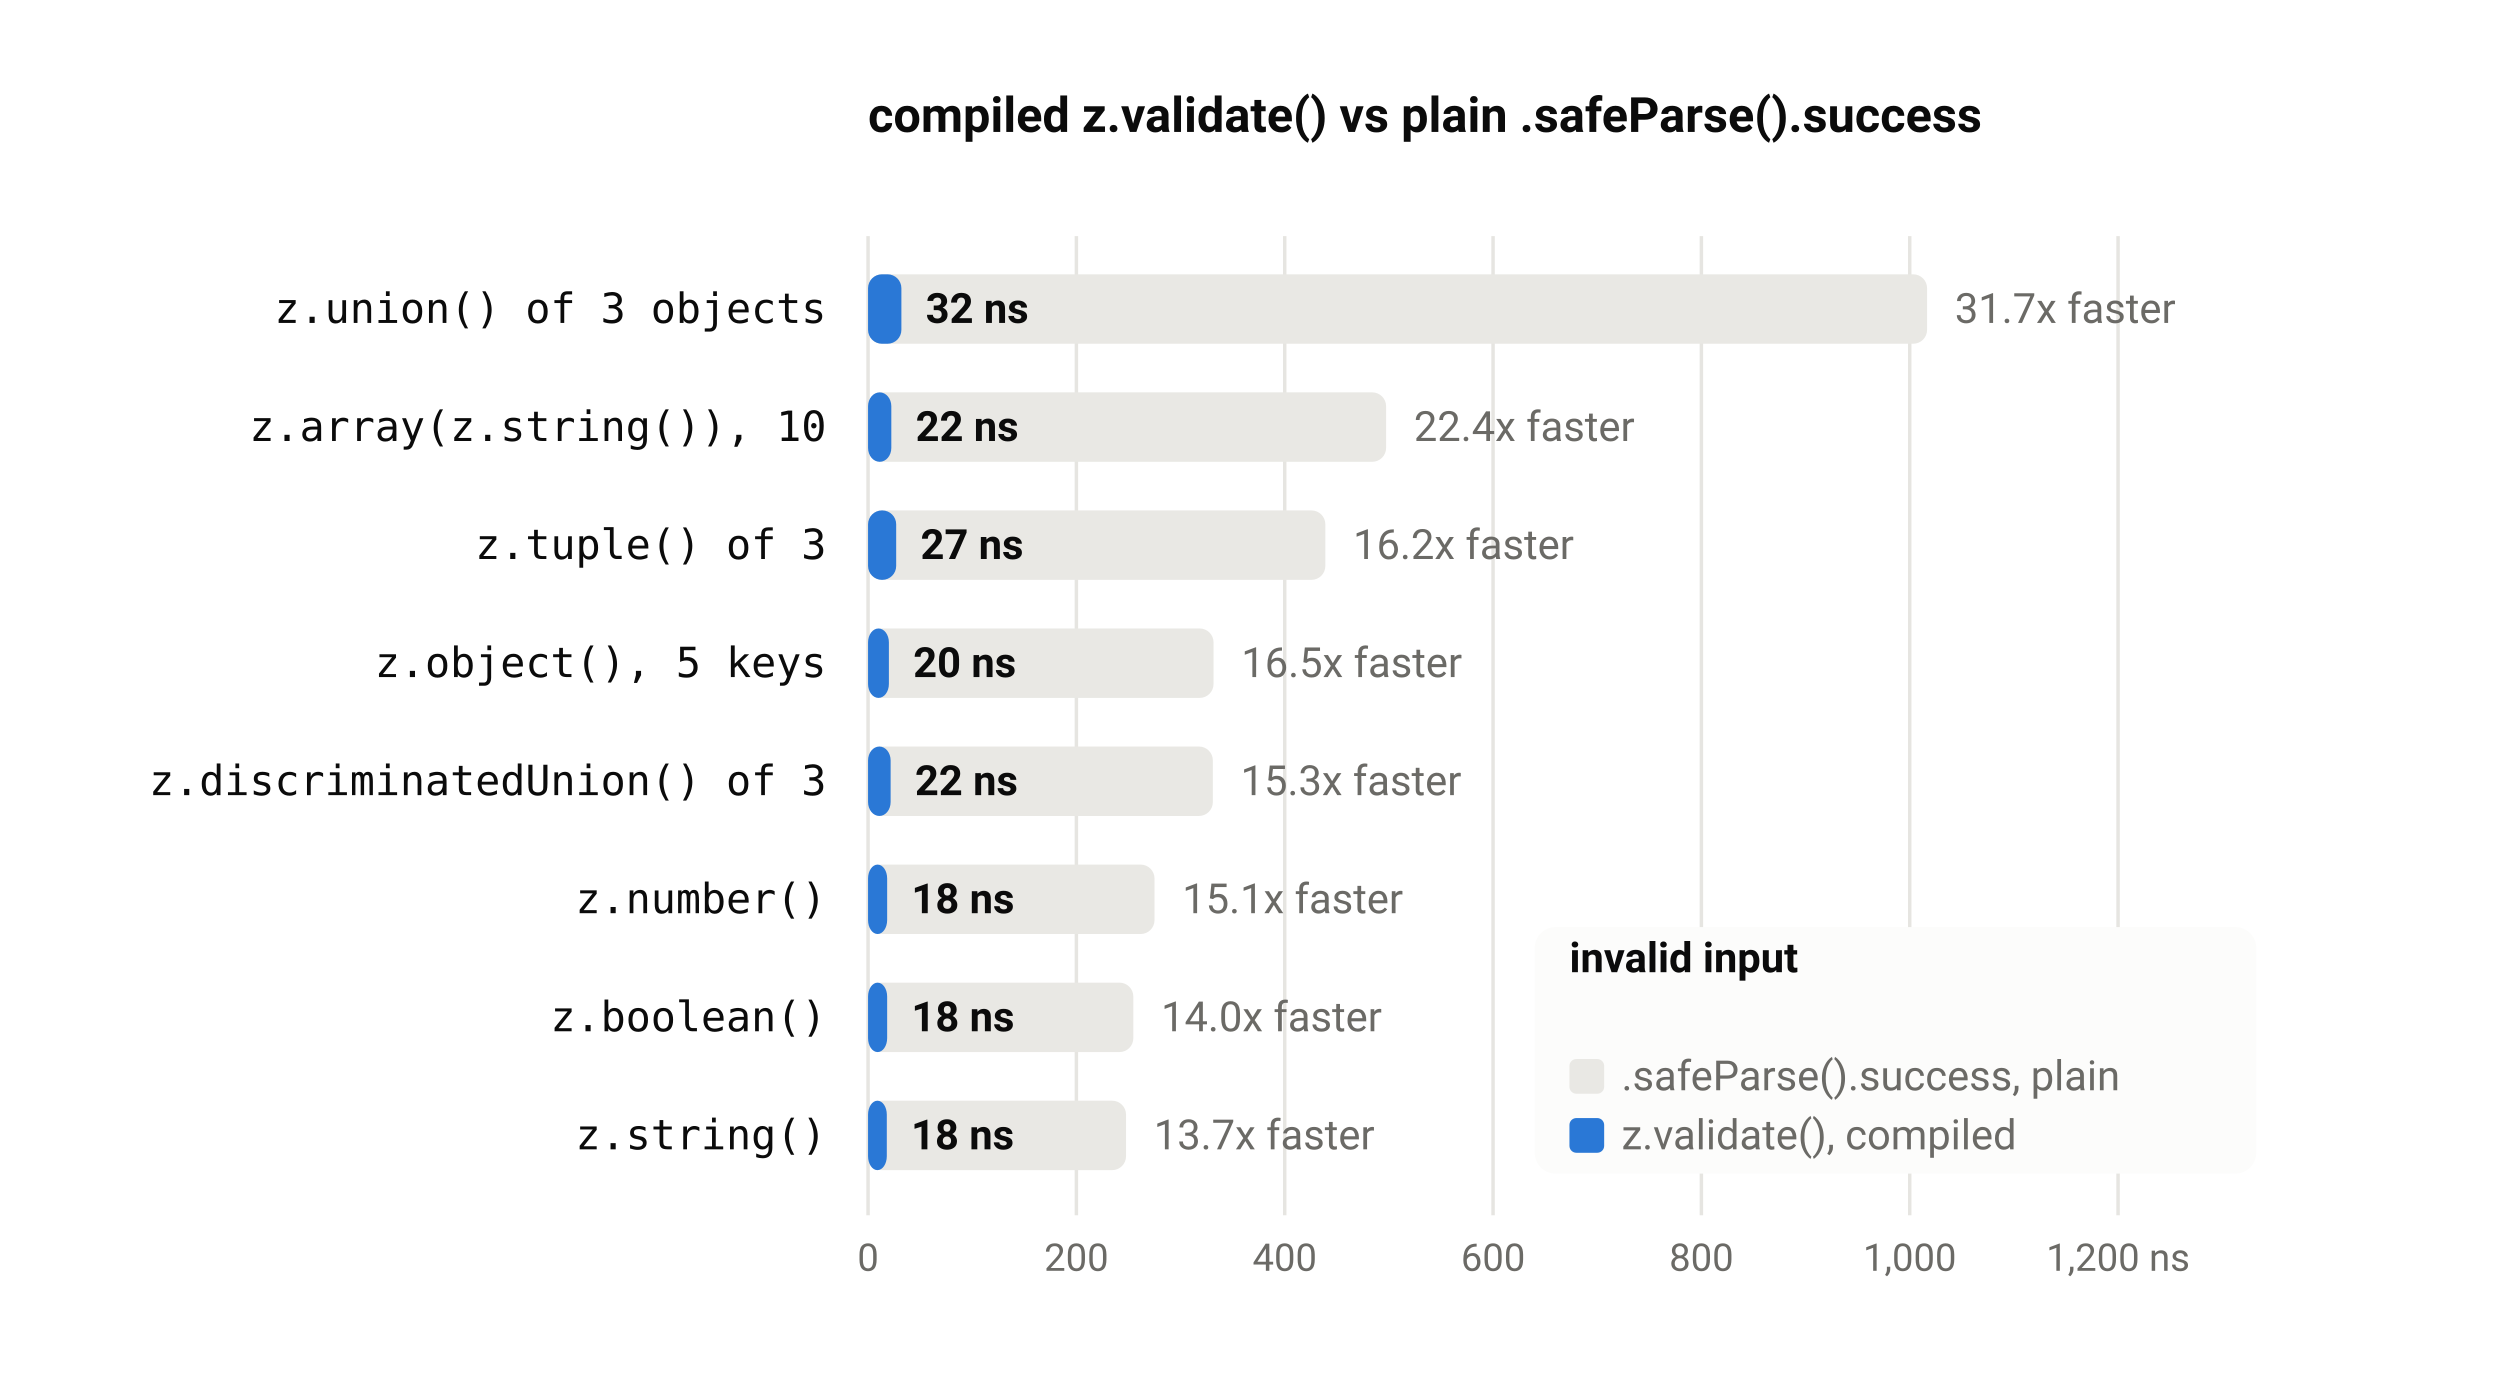
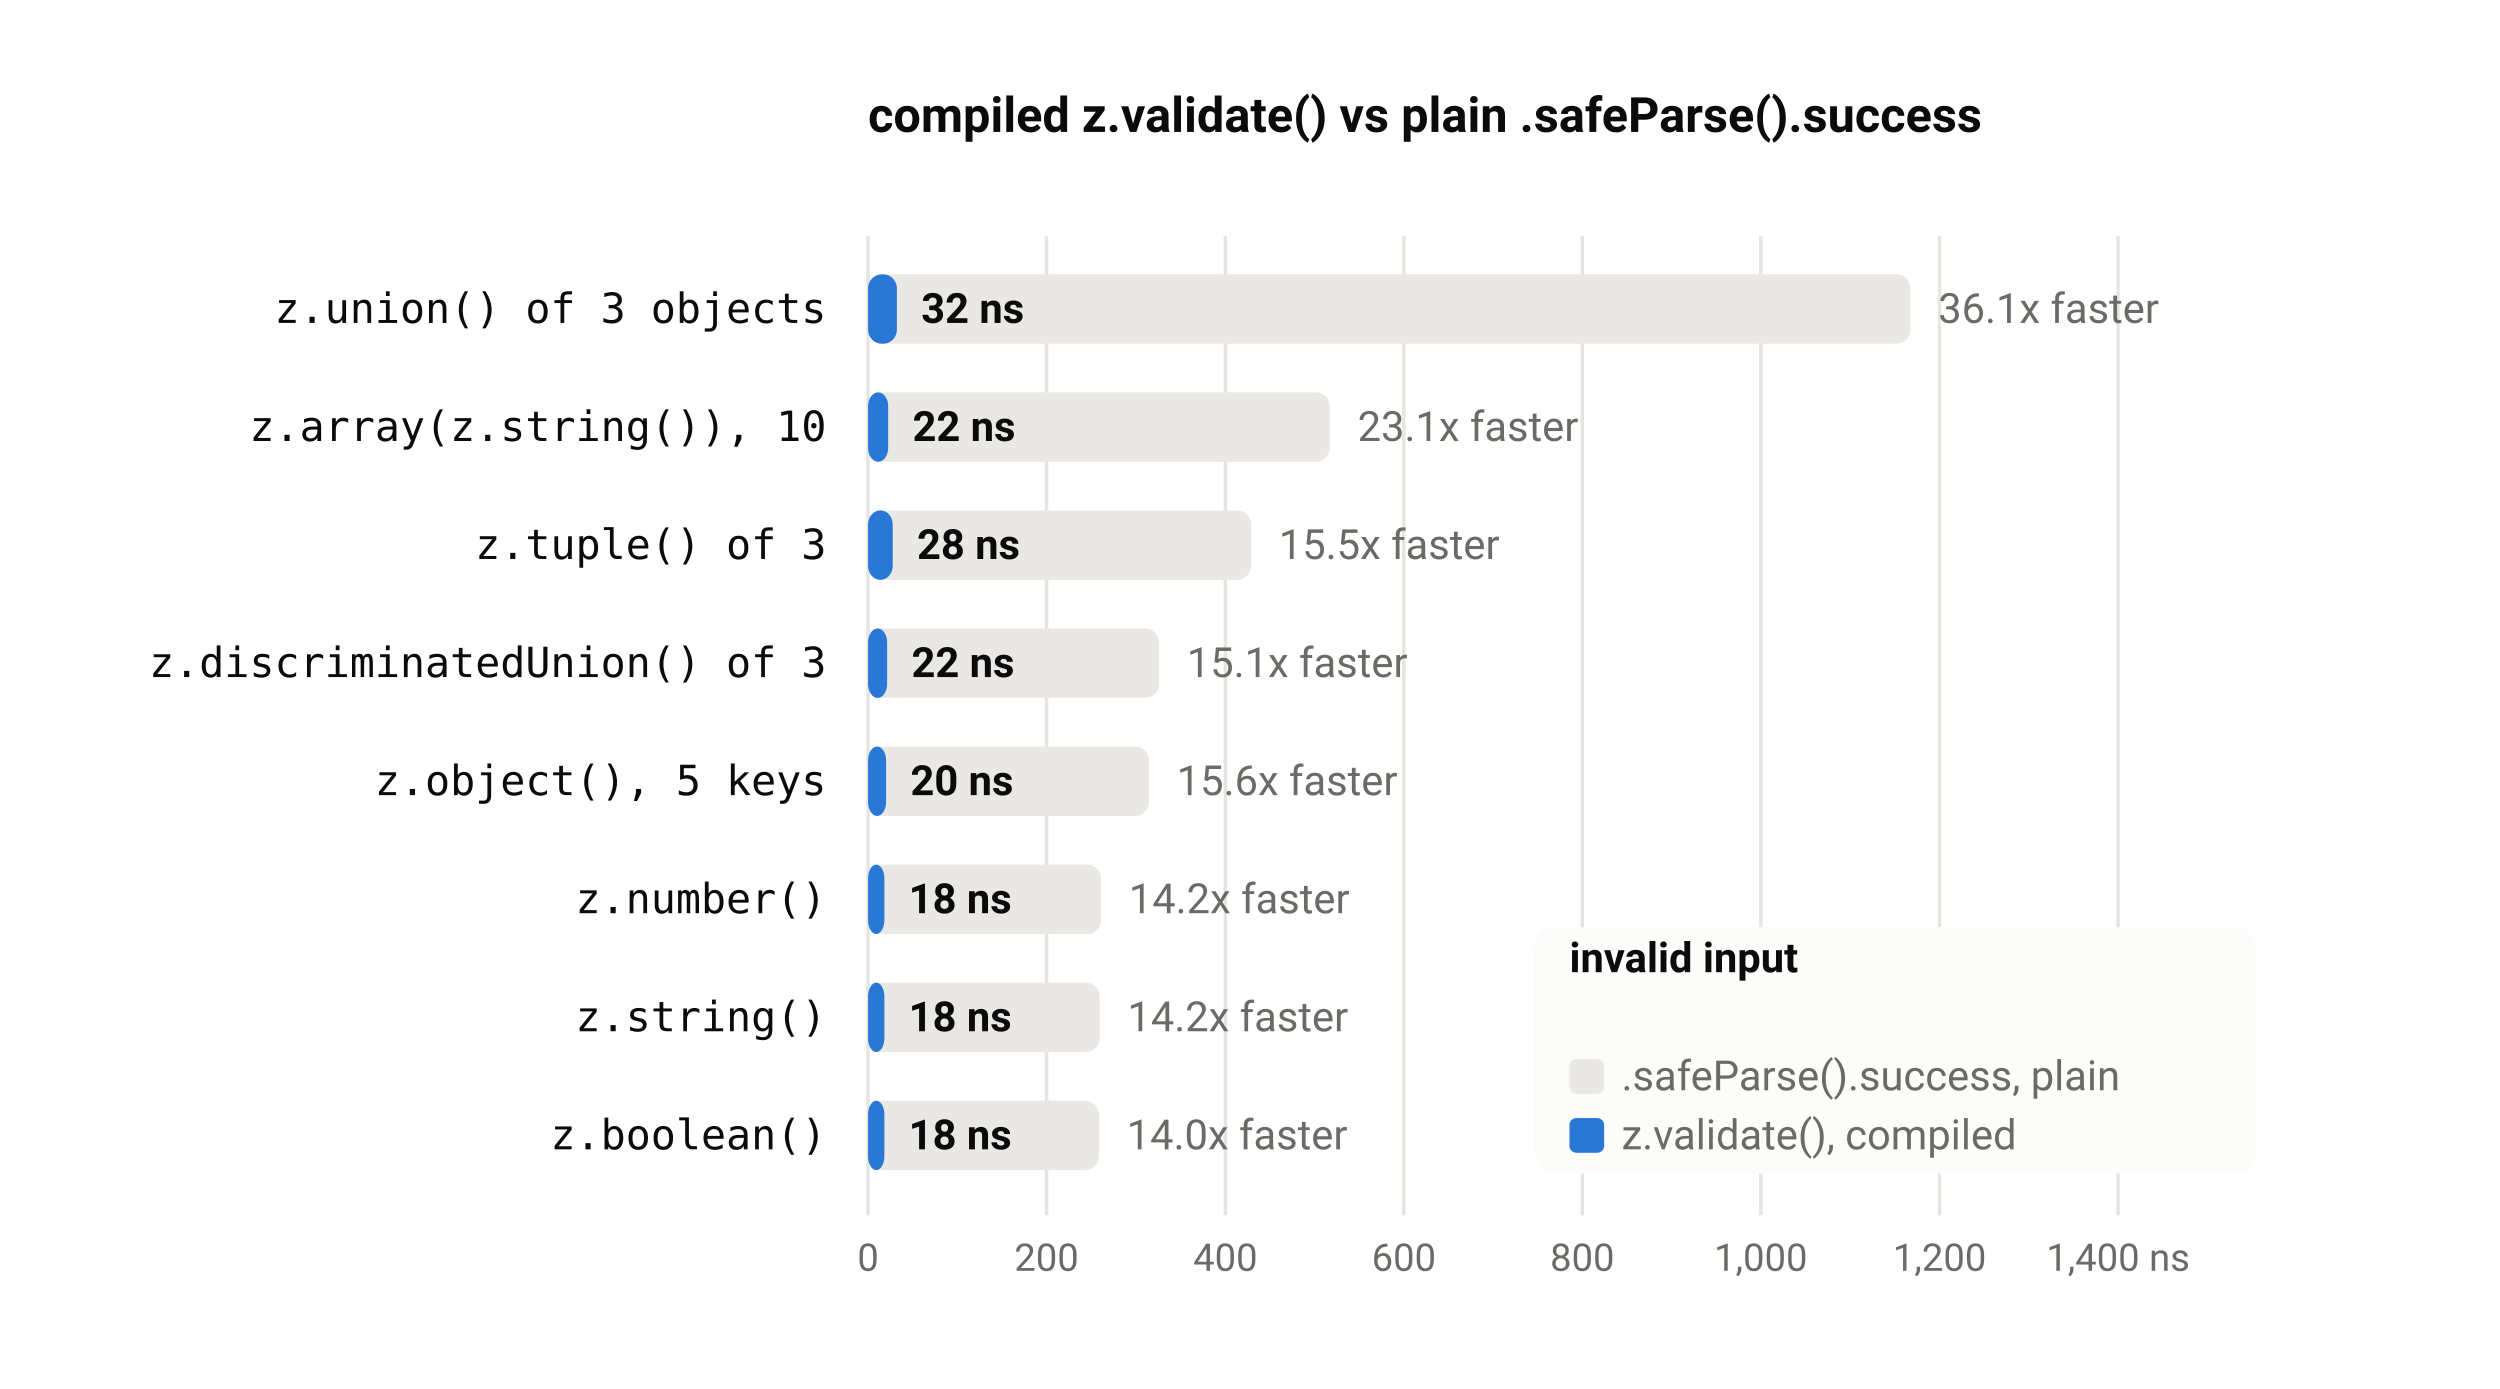
<svg xmlns="http://www.w3.org/2000/svg" width="720" height="400" viewBox="0 0 720 400" font-family="ui-sans-serif, system-ui, -apple-system, Segoe UI, Roboto, sans-serif" font-size="13">
  <text x="250" y="38" fill="#0b0b0b" font-weight="700" font-size="14">compiled z.validate() vs plain .safeParse().success</text>
  <line x1="250.0" y1="68" x2="250.0" y2="350" stroke="#e6e5e1" stroke-width="1" />
  <text x="250.0" y="366" text-anchor="middle" fill="#6b6a66" font-size="11">0</text>
-   <line x1="310.0" y1="68" x2="310.0" y2="350" stroke="#e6e5e1" stroke-width="1" />
-   <text x="310.0" y="366" text-anchor="middle" fill="#6b6a66" font-size="11">200</text>
-   <line x1="370.0" y1="68" x2="370.0" y2="350" stroke="#e6e5e1" stroke-width="1" />
-   <text x="370.0" y="366" text-anchor="middle" fill="#6b6a66" font-size="11">400</text>
-   <line x1="430.0" y1="68" x2="430.0" y2="350" stroke="#e6e5e1" stroke-width="1" />
-   <text x="430.0" y="366" text-anchor="middle" fill="#6b6a66" font-size="11">600</text>
-   <line x1="490.0" y1="68" x2="490.0" y2="350" stroke="#e6e5e1" stroke-width="1" />
-   <text x="490.0" y="366" text-anchor="middle" fill="#6b6a66" font-size="11">800</text>
-   <line x1="550.0" y1="68" x2="550.0" y2="350" stroke="#e6e5e1" stroke-width="1" />
-   <text x="550.0" y="366" text-anchor="middle" fill="#6b6a66" font-size="11">1,000</text>
+   <line x1="301.4" y1="68" x2="301.4" y2="350" stroke="#e6e5e1" stroke-width="1" />
+   <text x="301.4" y="366" text-anchor="middle" fill="#6b6a66" font-size="11">200</text>
+   <line x1="352.9" y1="68" x2="352.9" y2="350" stroke="#e6e5e1" stroke-width="1" />
+   <text x="352.9" y="366" text-anchor="middle" fill="#6b6a66" font-size="11">400</text>
+   <line x1="404.3" y1="68" x2="404.3" y2="350" stroke="#e6e5e1" stroke-width="1" />
+   <text x="404.3" y="366" text-anchor="middle" fill="#6b6a66" font-size="11">600</text>
+   <line x1="455.7" y1="68" x2="455.7" y2="350" stroke="#e6e5e1" stroke-width="1" />
+   <text x="455.7" y="366" text-anchor="middle" fill="#6b6a66" font-size="11">800</text>
+   <line x1="507.1" y1="68" x2="507.1" y2="350" stroke="#e6e5e1" stroke-width="1" />
+   <text x="507.1" y="366" text-anchor="middle" fill="#6b6a66" font-size="11">1,000</text>
+   <line x1="558.6" y1="68" x2="558.6" y2="350" stroke="#e6e5e1" stroke-width="1" />
+   <text x="558.6" y="366" text-anchor="middle" fill="#6b6a66" font-size="11">1,200</text>
  <line x1="610.0" y1="68" x2="610.0" y2="350" stroke="#e6e5e1" stroke-width="1" />
-   <text x="610.0" y="366" text-anchor="middle" fill="#6b6a66" font-size="11">1,200 ns</text>
+   <text x="610.0" y="366" text-anchor="middle" fill="#6b6a66" font-size="11">1,400 ns</text>
  <text x="238" y="93" text-anchor="end" fill="#0b0b0b" font-family="ui-monospace, SFMono-Regular, Menlo, monospace" font-size="12">z.union() of 3 objects</text>
-   <rect x="250" y="79" width="305.0" height="20" rx="4" fill="#e9e8e4" />
-   <rect x="250" y="79" width="9.6" height="20" rx="4" fill="#2a78d6" />
-   <text x="266.6" y="93" fill="#0b0b0b" font-weight="700" font-size="12">32 ns</text>
-   <text x="563.0" y="93" fill="#6b6a66" font-size="12">31.7x faster</text>
+   <rect x="250" y="79" width="300.2" height="20" rx="4" fill="#e9e8e4" />
+   <rect x="250" y="79" width="8.3" height="20" rx="4" fill="#2a78d6" />
+   <text x="265.3" y="93" fill="#0b0b0b" font-weight="700" font-size="12">32 ns</text>
+   <text x="558.2" y="93" fill="#6b6a66" font-size="12">36.1x faster</text>
  <text x="238" y="127" text-anchor="end" fill="#0b0b0b" font-family="ui-monospace, SFMono-Regular, Menlo, monospace" font-size="12">z.array(z.string()), 10</text>
-   <rect x="250" y="113" width="149.2" height="20" rx="4" fill="#e9e8e4" />
-   <rect x="250" y="113" width="6.7" height="20" rx="4" fill="#2a78d6" />
-   <text x="263.7" y="127" fill="#0b0b0b" font-weight="700" font-size="12">22 ns</text>
-   <text x="407.2" y="127" fill="#6b6a66" font-size="12">22.4x faster</text>
+   <rect x="250" y="113" width="133.0" height="20" rx="4" fill="#e9e8e4" />
+   <rect x="250" y="113" width="5.8" height="20" rx="4" fill="#2a78d6" />
+   <text x="262.8" y="127" fill="#0b0b0b" font-weight="700" font-size="12">22 ns</text>
+   <text x="391.0" y="127" fill="#6b6a66" font-size="12">23.1x faster</text>
  <text x="238" y="161" text-anchor="end" fill="#0b0b0b" font-family="ui-monospace, SFMono-Regular, Menlo, monospace" font-size="12">z.tuple() of 3</text>
-   <rect x="250" y="147" width="131.7" height="20" rx="4" fill="#e9e8e4" />
-   <rect x="250" y="147" width="8.1" height="20" rx="4" fill="#2a78d6" />
-   <text x="265.1" y="161" fill="#0b0b0b" font-weight="700" font-size="12">27 ns</text>
-   <text x="389.7" y="161" fill="#6b6a66" font-size="12">16.2x faster</text>
-   <text x="238" y="195" text-anchor="end" fill="#0b0b0b" font-family="ui-monospace, SFMono-Regular, Menlo, monospace" font-size="12">z.object(), 5 keys</text>
-   <rect x="250" y="181" width="99.5" height="20" rx="4" fill="#e9e8e4" />
-   <rect x="250" y="181" width="6.0" height="20" rx="4" fill="#2a78d6" />
-   <text x="263.0" y="195" fill="#0b0b0b" font-weight="700" font-size="12">20 ns</text>
-   <text x="357.5" y="195" fill="#6b6a66" font-size="12">16.5x faster</text>
-   <text x="238" y="229" text-anchor="end" fill="#0b0b0b" font-family="ui-monospace, SFMono-Regular, Menlo, monospace" font-size="12">z.discriminatedUnion() of 3</text>
-   <rect x="250" y="215" width="99.3" height="20" rx="4" fill="#e9e8e4" />
-   <rect x="250" y="215" width="6.5" height="20" rx="4" fill="#2a78d6" />
-   <text x="263.5" y="229" fill="#0b0b0b" font-weight="700" font-size="12">22 ns</text>
-   <text x="357.3" y="229" fill="#6b6a66" font-size="12">15.3x faster</text>
+   <rect x="250" y="147" width="110.3" height="20" rx="4" fill="#e9e8e4" />
+   <rect x="250" y="147" width="7.1" height="20" rx="4" fill="#2a78d6" />
+   <text x="264.1" y="161" fill="#0b0b0b" font-weight="700" font-size="12">28 ns</text>
+   <text x="368.3" y="161" fill="#6b6a66" font-size="12">15.5x faster</text>
+   <text x="238" y="195" text-anchor="end" fill="#0b0b0b" font-family="ui-monospace, SFMono-Regular, Menlo, monospace" font-size="12">z.discriminatedUnion() of 3</text>
+   <rect x="250" y="181" width="83.8" height="20" rx="4" fill="#e9e8e4" />
+   <rect x="250" y="181" width="5.5" height="20" rx="4" fill="#2a78d6" />
+   <text x="262.5" y="195" fill="#0b0b0b" font-weight="700" font-size="12">22 ns</text>
+   <text x="341.8" y="195" fill="#6b6a66" font-size="12">15.1x faster</text>
+   <text x="238" y="229" text-anchor="end" fill="#0b0b0b" font-family="ui-monospace, SFMono-Regular, Menlo, monospace" font-size="12">z.object(), 5 keys</text>
+   <rect x="250" y="215" width="80.9" height="20" rx="4" fill="#e9e8e4" />
+   <rect x="250" y="215" width="5.2" height="20" rx="4" fill="#2a78d6" />
+   <text x="262.2" y="229" fill="#0b0b0b" font-weight="700" font-size="12">20 ns</text>
+   <text x="338.9" y="229" fill="#6b6a66" font-size="12">15.6x faster</text>
  <text x="238" y="263" text-anchor="end" fill="#0b0b0b" font-family="ui-monospace, SFMono-Regular, Menlo, monospace" font-size="12">z.number()</text>
-   <rect x="250" y="249" width="82.5" height="20" rx="4" fill="#e9e8e4" />
-   <rect x="250" y="249" width="5.5" height="20" rx="4" fill="#2a78d6" />
-   <text x="262.5" y="263" fill="#0b0b0b" font-weight="700" font-size="12">18 ns</text>
-   <text x="340.5" y="263" fill="#6b6a66" font-size="12">15.1x faster</text>
-   <text x="238" y="297" text-anchor="end" fill="#0b0b0b" font-family="ui-monospace, SFMono-Regular, Menlo, monospace" font-size="12">z.boolean()</text>
-   <rect x="250" y="283" width="76.4" height="20" rx="4" fill="#e9e8e4" />
-   <rect x="250" y="283" width="5.5" height="20" rx="4" fill="#2a78d6" />
-   <text x="262.5" y="297" fill="#0b0b0b" font-weight="700" font-size="12">18 ns</text>
-   <text x="334.4" y="297" fill="#6b6a66" font-size="12">14.0x faster</text>
-   <text x="238" y="331" text-anchor="end" fill="#0b0b0b" font-family="ui-monospace, SFMono-Regular, Menlo, monospace" font-size="12">z.string()</text>
-   <rect x="250" y="317" width="74.3" height="20" rx="4" fill="#e9e8e4" />
-   <rect x="250" y="317" width="5.4" height="20" rx="4" fill="#2a78d6" />
-   <text x="262.4" y="331" fill="#0b0b0b" font-weight="700" font-size="12">18 ns</text>
-   <text x="332.3" y="331" fill="#6b6a66" font-size="12">13.7x faster</text>
+   <rect x="250" y="249" width="67.1" height="20" rx="4" fill="#e9e8e4" />
+   <rect x="250" y="249" width="4.7" height="20" rx="4" fill="#2a78d6" />
+   <text x="261.7" y="263" fill="#0b0b0b" font-weight="700" font-size="12">18 ns</text>
+   <text x="325.1" y="263" fill="#6b6a66" font-size="12">14.2x faster</text>
+   <text x="238" y="297" text-anchor="end" fill="#0b0b0b" font-family="ui-monospace, SFMono-Regular, Menlo, monospace" font-size="12">z.string()</text>
+   <rect x="250" y="283" width="66.7" height="20" rx="4" fill="#e9e8e4" />
+   <rect x="250" y="283" width="4.7" height="20" rx="4" fill="#2a78d6" />
+   <text x="261.7" y="297" fill="#0b0b0b" font-weight="700" font-size="12">18 ns</text>
+   <text x="324.7" y="297" fill="#6b6a66" font-size="12">14.2x faster</text>
+   <text x="238" y="331" text-anchor="end" fill="#0b0b0b" font-family="ui-monospace, SFMono-Regular, Menlo, monospace" font-size="12">z.boolean()</text>
+   <rect x="250" y="317" width="66.5" height="20" rx="4" fill="#e9e8e4" />
+   <rect x="250" y="317" width="4.7" height="20" rx="4" fill="#2a78d6" />
+   <text x="261.7" y="331" fill="#0b0b0b" font-weight="700" font-size="12">18 ns</text>
+   <text x="324.5" y="331" fill="#6b6a66" font-size="12">14.0x faster</text>
  <rect x="442" y="267.0" width="207.8" height="71.0" rx="6" fill="#fcfcfb" />
  <text x="452" y="280" fill="#0b0b0b" font-weight="600" font-size="12">invalid input</text>
  <rect x="452" y="305" width="10" height="10" rx="2" fill="#e9e8e4" />
  <text x="467" y="314" fill="#6b6a66" font-size="12">.safeParse().success, plain</text>
  <rect x="452" y="322" width="10" height="10" rx="2" fill="#2a78d6" />
  <text x="467" y="331" fill="#6b6a66" font-size="12">z.validate(), compiled</text>
</svg>
